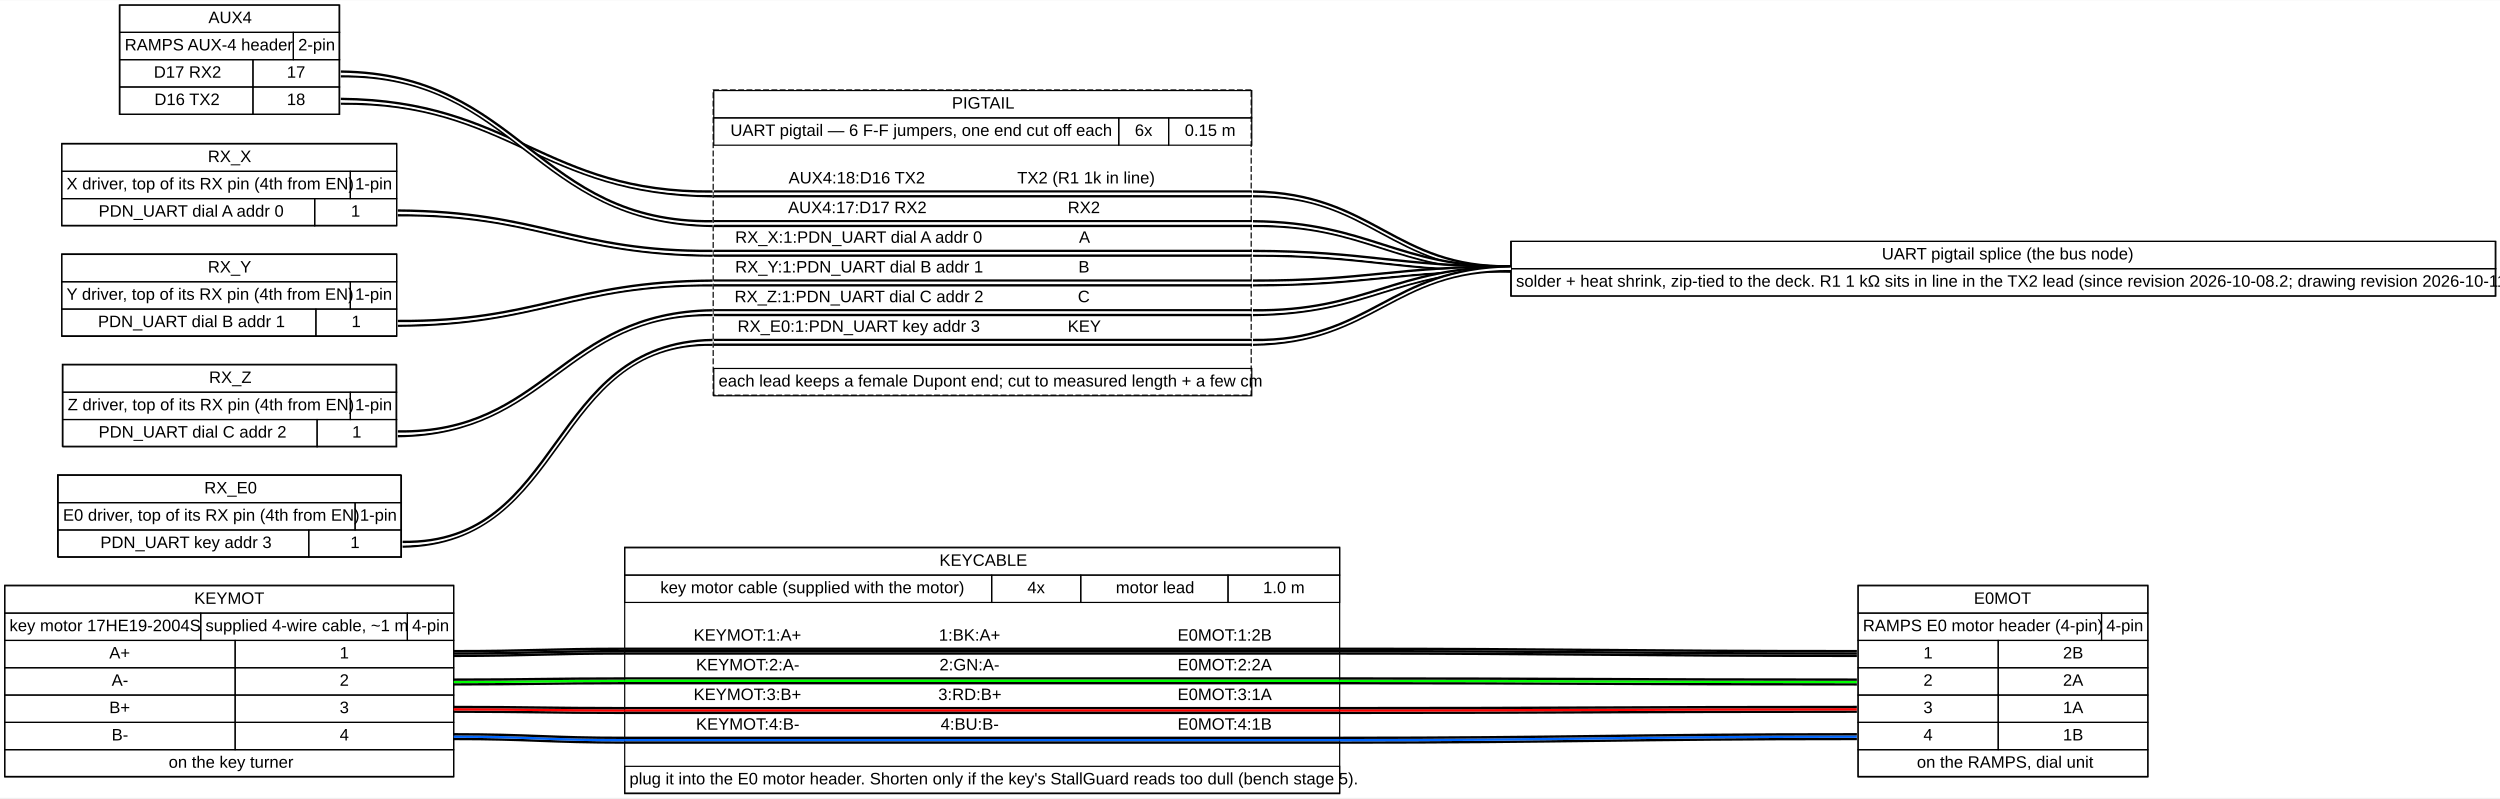
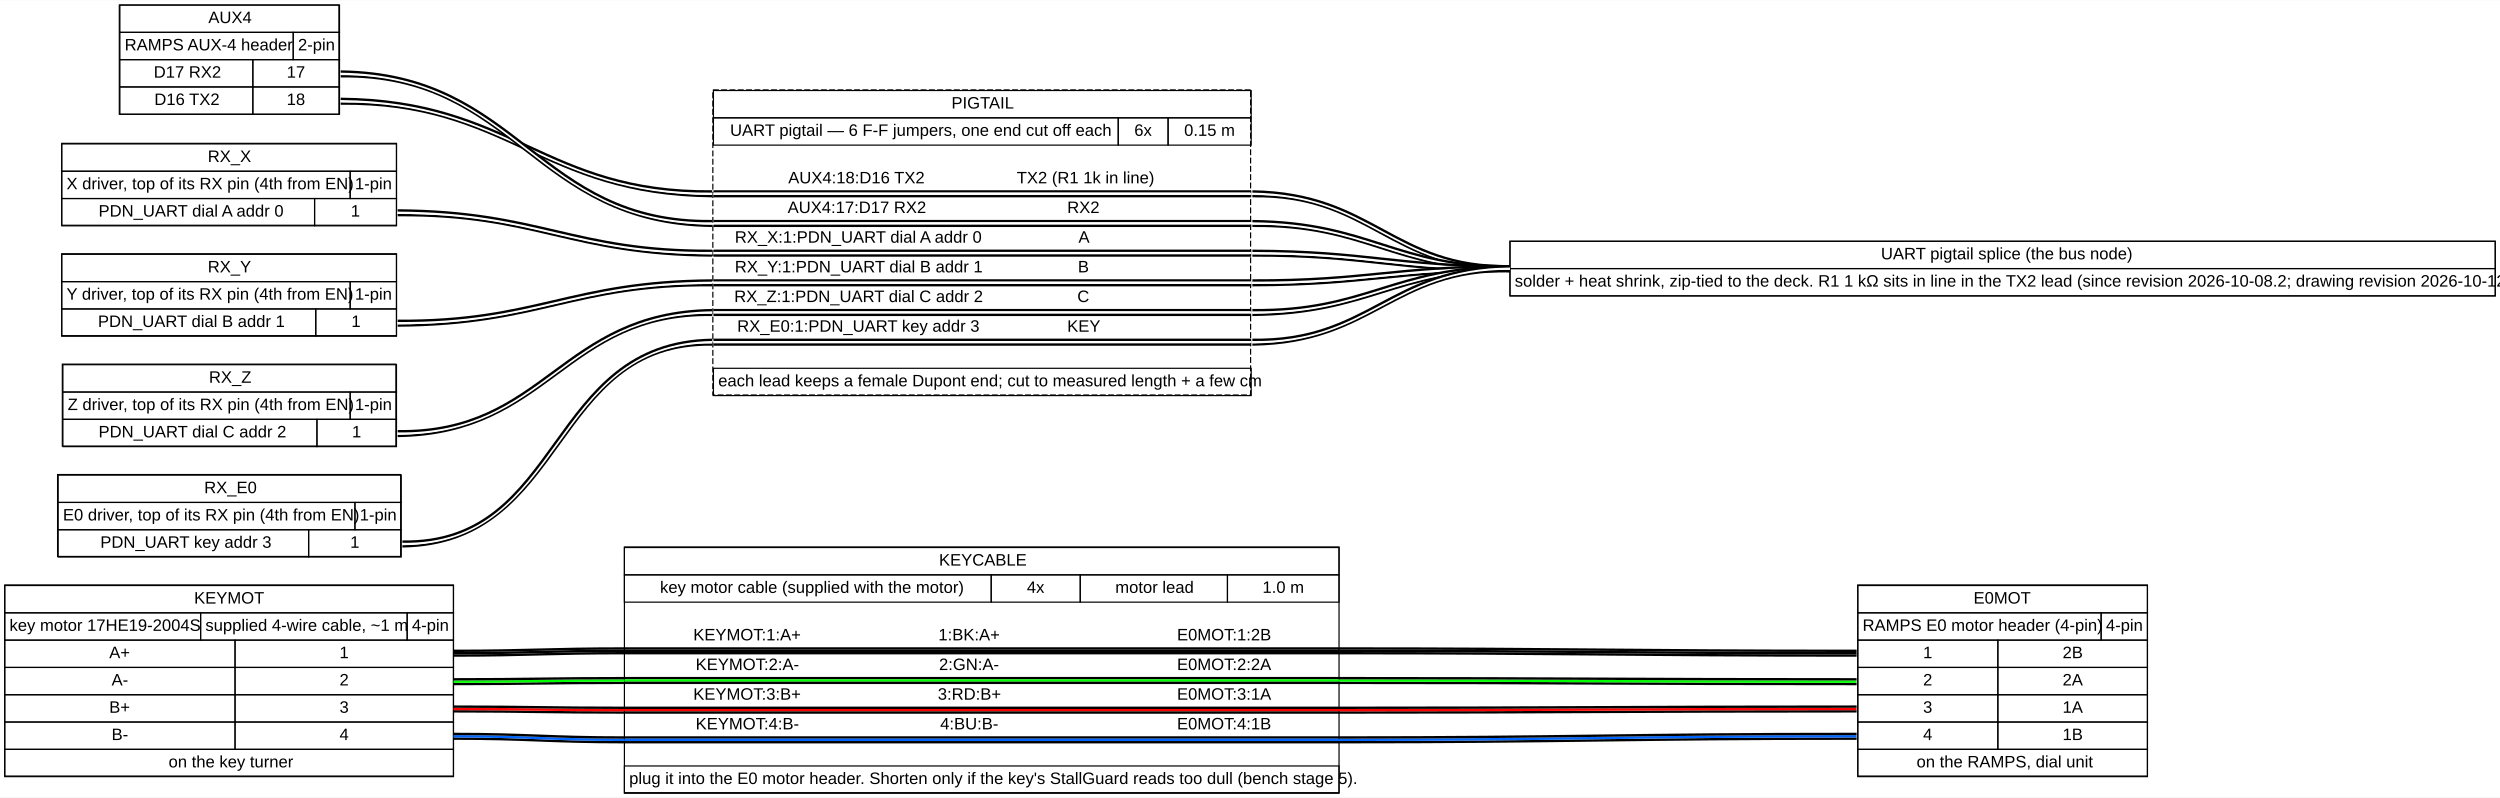
- <svg xmlns="http://www.w3.org/2000/svg" width="2105pt" height="672pt" viewBox="0.00 0.00 2105.00 671.50">
+ <svg xmlns="http://www.w3.org/2000/svg" width="2106pt" height="672pt" viewBox="0.00 0.00 2106.00 671.50">
  <g id="graph0" class="graph" transform="scale(1 1) rotate(0) translate(4 667.5)">
-     <polygon fill="#ffffff" stroke="transparent" points="-4,4 -4,-667.5 2101,-667.5 2101,4 -4,4" />
+     <polygon fill="#ffffff" stroke="transparent" points="-4,4 -4,-667.5 2102,-667.5 2102,4 -4,4" />
    <g id="node1" class="node">
      <polygon fill="#ffffff" stroke="black" points="378,-175 0,-175 0,-14 378,-14 378,-175" />
      <polygon fill="none" stroke="black" points="0,-151.5 0,-174.5 378,-174.5 378,-151.5 0,-151.5" />
      <text text-anchor="start" x="159.5" y="-159.3" font-family="arial" font-size="14.00">KEYMOT</text>
      <polygon fill="none" stroke="black" points="0,-128.5 0,-151.5 165,-151.5 165,-128.5 0,-128.5" />
      <text text-anchor="start" x="4" y="-136.3" font-family="arial" font-size="14.00">key motor 17HE19-2004S</text>
      <polygon fill="none" stroke="black" points="165,-128.5 165,-151.5 339,-151.5 339,-128.5 165,-128.5" />
      <text text-anchor="start" x="169" y="-136.3" font-family="arial" font-size="14.00">supplied 4-wire cable, ~1 m</text>
      <polygon fill="none" stroke="black" points="339,-128.5 339,-151.5 378,-151.5 378,-128.5 339,-128.5" />
      <text text-anchor="start" x="343" y="-136.3" font-family="arial" font-size="14.00">4-pin</text>
      <polygon fill="none" stroke="black" points="0,-105.5 0,-128.5 194,-128.5 194,-105.5 0,-105.5" />
      <text text-anchor="start" x="88" y="-113.3" font-family="arial" font-size="14.00">A+</text>
      <polygon fill="none" stroke="black" points="194,-105.5 194,-128.5 378,-128.5 378,-105.5 194,-105.5" />
      <text text-anchor="start" x="282" y="-113.3" font-family="arial" font-size="14.00">1</text>
      <polygon fill="none" stroke="black" points="0,-82.5 0,-105.5 194,-105.5 194,-82.5 0,-82.5" />
      <text text-anchor="start" x="90" y="-90.3" font-family="arial" font-size="14.00">A-</text>
      <polygon fill="none" stroke="black" points="194,-82.5 194,-105.5 378,-105.5 378,-82.5 194,-82.5" />
      <text text-anchor="start" x="282" y="-90.3" font-family="arial" font-size="14.00">2</text>
      <polygon fill="none" stroke="black" points="0,-59.5 0,-82.5 194,-82.5 194,-59.5 0,-59.5" />
      <text text-anchor="start" x="88" y="-67.3" font-family="arial" font-size="14.00">B+</text>
      <polygon fill="none" stroke="black" points="194,-59.5 194,-82.5 378,-82.5 378,-59.5 194,-59.5" />
      <text text-anchor="start" x="282" y="-67.3" font-family="arial" font-size="14.00">3</text>
      <polygon fill="none" stroke="black" points="0,-36.5 0,-59.5 194,-59.5 194,-36.5 0,-36.5" />
      <text text-anchor="start" x="90" y="-44.3" font-family="arial" font-size="14.00">B-</text>
      <polygon fill="none" stroke="black" points="194,-36.5 194,-59.5 378,-59.5 378,-36.5 194,-36.5" />
      <text text-anchor="start" x="282" y="-44.3" font-family="arial" font-size="14.00">4</text>
      <polygon fill="none" stroke="black" points="0,-13.5 0,-36.5 378,-36.5 378,-13.5 0,-13.5" />
      <text text-anchor="start" x="138" y="-21.3" font-family="arial" font-size="14.00">on the key turner</text>
    </g>
    <g id="node9" class="node">
      <polygon fill="#ffffff" stroke="black" points="1124,-207 522,-207 522,0 1124,0 1124,-207" />
      <polygon fill="none" stroke="black" points="522,-183.5 522,-206.5 1124,-206.5 1124,-183.5 522,-183.5" />
      <text text-anchor="start" x="787" y="-191.3" font-family="arial" font-size="14.00">KEYCABLE</text>
      <polygon fill="none" stroke="black" points="522,-160.5 522,-183.5 831,-183.5 831,-160.5 522,-160.5" />
      <text text-anchor="start" x="552" y="-168.3" font-family="arial" font-size="14.00">key motor cable (supplied with the motor)</text>
      <polygon fill="none" stroke="black" points="831,-160.5 831,-183.5 906,-183.5 906,-160.5 831,-160.5" />
      <text text-anchor="start" x="861" y="-168.3" font-family="arial" font-size="14.00">4x</text>
      <polygon fill="none" stroke="black" points="906,-160.5 906,-183.5 1030,-183.5 1030,-160.5 906,-160.5" />
      <text text-anchor="start" x="935.5" y="-168.3" font-family="arial" font-size="14.00">motor lead</text>
      <polygon fill="none" stroke="black" points="1030,-160.5 1030,-183.5 1124,-183.5 1124,-160.5 1030,-160.5" />
      <text text-anchor="start" x="1059.5" y="-168.3" font-family="arial" font-size="14.00">1.0 m</text>
      <text text-anchor="start" x="623" y="-147.3" font-family="arial" font-size="14.00"> </text>
      <text text-anchor="start" x="580" y="-128.3" font-family="arial" font-size="14.00">KEYMOT:1:A+</text>
      <text text-anchor="start" x="786.5" y="-128.3" font-family="arial" font-size="14.00">     1:BK:A+    </text>
      <text text-anchor="start" x="987.5" y="-128.3" font-family="arial" font-size="14.00">E0MOT:1:2B</text>
      <polygon fill="#000000" stroke="transparent" points="522,-120.5 522,-122.5 1124,-122.5 1124,-120.5 522,-120.5" />
      <polygon fill="#000000" stroke="transparent" points="522,-118.5 522,-120.5 1124,-120.5 1124,-118.5 522,-118.5" />
      <polygon fill="#000000" stroke="transparent" points="522,-116.5 522,-118.5 1124,-118.5 1124,-116.5 522,-116.5" />
      <text text-anchor="start" x="582" y="-103.3" font-family="arial" font-size="14.00">KEYMOT:2:A-</text>
      <text text-anchor="start" x="787" y="-103.3" font-family="arial" font-size="14.00">     2:GN:A-    </text>
      <text text-anchor="start" x="987.5" y="-103.3" font-family="arial" font-size="14.00">E0MOT:2:2A</text>
      <polygon fill="#000000" stroke="transparent" points="522,-95.5 522,-97.5 1124,-97.5 1124,-95.5 522,-95.5" />
      <polygon fill="#00ff00" stroke="transparent" points="522,-93.5 522,-95.5 1124,-95.5 1124,-93.5 522,-93.5" />
      <polygon fill="#000000" stroke="transparent" points="522,-91.5 522,-93.5 1124,-93.5 1124,-91.5 522,-91.5" />
      <text text-anchor="start" x="580" y="-78.3" font-family="arial" font-size="14.00">KEYMOT:3:B+</text>
      <text text-anchor="start" x="786" y="-78.3" font-family="arial" font-size="14.00">     3:RD:B+    </text>
      <text text-anchor="start" x="987.5" y="-78.3" font-family="arial" font-size="14.00">E0MOT:3:1A</text>
      <polygon fill="#000000" stroke="transparent" points="522,-70.5 522,-72.5 1124,-72.5 1124,-70.5 522,-70.5" />
      <polygon fill="#ff0000" stroke="transparent" points="522,-68.5 522,-70.5 1124,-70.5 1124,-68.5 522,-68.5" />
      <polygon fill="#000000" stroke="transparent" points="522,-66.5 522,-68.5 1124,-68.5 1124,-66.5 522,-66.5" />
      <text text-anchor="start" x="582" y="-53.3" font-family="arial" font-size="14.00">KEYMOT:4:B-</text>
      <text text-anchor="start" x="788" y="-53.3" font-family="arial" font-size="14.00">     4:BU:B-    </text>
      <text text-anchor="start" x="987.5" y="-53.3" font-family="arial" font-size="14.00">E0MOT:4:1B</text>
      <polygon fill="#000000" stroke="transparent" points="522,-45.5 522,-47.5 1124,-47.5 1124,-45.5 522,-45.5" />
      <polygon fill="#0066ff" stroke="transparent" points="522,-43.5 522,-45.5 1124,-45.5 1124,-43.5 522,-43.5" />
      <polygon fill="#000000" stroke="transparent" points="522,-41.5 522,-43.5 1124,-43.5 1124,-41.5 522,-41.5" />
      <text text-anchor="start" x="623" y="-28.3" font-family="arial" font-size="14.00"> </text>
      <polygon fill="none" stroke="black" points="522,0.5 522,-22.5 1124,-22.5 1124,0.5 522,0.5" />
      <text text-anchor="start" x="526" y="-7.3" font-family="arial" font-size="14.00">plug it into the E0 motor header. Shorten only if the key's StallGuard reads too dull (bench stage 5).</text>
    </g>
    <g id="edge1" class="edge">
      <path fill="none" stroke="#000000" stroke-width="2" d="M378,-115.5C442.25,-115.52 458.24,-117.52 522,-117.5" />
      <path fill="none" stroke="#000000" stroke-width="2" d="M378,-117.5C442.01,-117.5 457.99,-119.5 522,-119.5" />
      <path fill="none" stroke="#000000" stroke-width="2" d="M378,-119.5C441.76,-119.48 457.75,-121.48 522,-121.5" />
    </g>
    <g id="edge3" class="edge">
      <path fill="none" stroke="#000000" stroke-width="2" d="M378,-91.5C442.13,-91.5 458.12,-92.5 522,-92.5" />
      <path fill="none" stroke="#00ff00" stroke-width="2" d="M378,-93.5C442,-93.5 458,-94.5 522,-94.5" />
      <path fill="none" stroke="#000000" stroke-width="2" d="M378,-95.5C441.88,-95.5 457.87,-96.5 522,-96.5" />
    </g>
    <g id="edge5" class="edge">
      <path fill="none" stroke="#000000" stroke-width="2" d="M378,-68.5C441.88,-68.5 457.87,-67.5 522,-67.5" />
      <path fill="none" stroke="#ff0000" stroke-width="2" d="M378,-70.5C442,-70.5 458,-69.5 522,-69.5" />
      <path fill="none" stroke="#000000" stroke-width="2" d="M378,-72.5C442.13,-72.5 458.12,-71.5 522,-71.5" />
    </g>
    <g id="edge7" class="edge">
      <path fill="none" stroke="#000000" stroke-width="2" d="M378,-45.5C441.64,-45.53 457.62,-42.53 522,-42.5" />
      <path fill="none" stroke="#0066ff" stroke-width="2" d="M378,-47.5C442.01,-47.5 457.99,-44.5 522,-44.5" />
      <path fill="none" stroke="#000000" stroke-width="2" d="M378,-49.5C442.38,-49.47 458.36,-46.47 522,-46.5" />
    </g>
    <g id="node2" class="node">
-       <polygon fill="#ffffff" stroke="black" points="1804.5,-175 1560.5,-175 1560.5,-14 1804.5,-14 1804.5,-175" />
-       <polygon fill="none" stroke="black" points="1560.5,-151.5 1560.5,-174.5 1804.5,-174.5 1804.5,-151.5 1560.5,-151.5" />
-       <text text-anchor="start" x="1658" y="-159.3" font-family="arial" font-size="14.00">E0MOT</text>
-       <polygon fill="none" stroke="black" points="1560.5,-128.5 1560.5,-151.5 1765.5,-151.5 1765.5,-128.5 1560.5,-128.5" />
-       <text text-anchor="start" x="1564.5" y="-136.3" font-family="arial" font-size="14.00">RAMPS E0 motor header (4-pin)</text>
-       <polygon fill="none" stroke="black" points="1765.5,-128.5 1765.5,-151.5 1804.5,-151.5 1804.5,-128.5 1765.5,-128.5" />
-       <text text-anchor="start" x="1769.5" y="-136.3" font-family="arial" font-size="14.00">4-pin</text>
-       <polygon fill="none" stroke="black" points="1560.5,-105.5 1560.5,-128.5 1678.5,-128.5 1678.5,-105.5 1560.5,-105.5" />
-       <text text-anchor="start" x="1615.5" y="-113.3" font-family="arial" font-size="14.00">1</text>
-       <polygon fill="none" stroke="black" points="1678.5,-105.5 1678.5,-128.5 1804.5,-128.5 1804.5,-105.5 1678.5,-105.5" />
-       <text text-anchor="start" x="1733" y="-113.3" font-family="arial" font-size="14.00">2B</text>
-       <polygon fill="none" stroke="black" points="1560.5,-82.5 1560.5,-105.5 1678.5,-105.5 1678.5,-82.5 1560.5,-82.5" />
-       <text text-anchor="start" x="1615.5" y="-90.3" font-family="arial" font-size="14.00">2</text>
-       <polygon fill="none" stroke="black" points="1678.5,-82.5 1678.5,-105.5 1804.5,-105.5 1804.5,-82.5 1678.5,-82.5" />
-       <text text-anchor="start" x="1733" y="-90.3" font-family="arial" font-size="14.00">2A</text>
-       <polygon fill="none" stroke="black" points="1560.5,-59.5 1560.5,-82.5 1678.5,-82.5 1678.5,-59.5 1560.5,-59.5" />
-       <text text-anchor="start" x="1615.5" y="-67.3" font-family="arial" font-size="14.00">3</text>
-       <polygon fill="none" stroke="black" points="1678.5,-59.5 1678.5,-82.5 1804.5,-82.5 1804.5,-59.5 1678.5,-59.5" />
-       <text text-anchor="start" x="1733" y="-67.3" font-family="arial" font-size="14.00">1A</text>
-       <polygon fill="none" stroke="black" points="1560.5,-36.5 1560.5,-59.5 1678.5,-59.5 1678.5,-36.5 1560.5,-36.5" />
-       <text text-anchor="start" x="1615.5" y="-44.3" font-family="arial" font-size="14.00">4</text>
-       <polygon fill="none" stroke="black" points="1678.5,-36.5 1678.5,-59.5 1804.5,-59.5 1804.5,-36.5 1678.5,-36.5" />
-       <text text-anchor="start" x="1733" y="-44.3" font-family="arial" font-size="14.00">1B</text>
-       <polygon fill="none" stroke="black" points="1560.5,-13.5 1560.5,-36.5 1804.5,-36.5 1804.5,-13.5 1560.5,-13.5" />
-       <text text-anchor="start" x="1610" y="-21.3" font-family="arial" font-size="14.00">on the RAMPS, dial unit</text>
+       <polygon fill="#ffffff" stroke="black" points="1805,-175 1561,-175 1561,-14 1805,-14 1805,-175" />
+       <polygon fill="none" stroke="black" points="1561,-151.5 1561,-174.5 1805,-174.5 1805,-151.5 1561,-151.5" />
+       <text text-anchor="start" x="1658.5" y="-159.3" font-family="arial" font-size="14.00">E0MOT</text>
+       <polygon fill="none" stroke="black" points="1561,-128.5 1561,-151.5 1766,-151.5 1766,-128.5 1561,-128.5" />
+       <text text-anchor="start" x="1565" y="-136.3" font-family="arial" font-size="14.00">RAMPS E0 motor header (4-pin)</text>
+       <polygon fill="none" stroke="black" points="1766,-128.5 1766,-151.5 1805,-151.5 1805,-128.5 1766,-128.5" />
+       <text text-anchor="start" x="1770" y="-136.3" font-family="arial" font-size="14.00">4-pin</text>
+       <polygon fill="none" stroke="black" points="1561,-105.5 1561,-128.5 1679,-128.5 1679,-105.5 1561,-105.5" />
+       <text text-anchor="start" x="1616" y="-113.3" font-family="arial" font-size="14.00">1</text>
+       <polygon fill="none" stroke="black" points="1679,-105.5 1679,-128.5 1805,-128.5 1805,-105.5 1679,-105.5" />
+       <text text-anchor="start" x="1733.5" y="-113.3" font-family="arial" font-size="14.00">2B</text>
+       <polygon fill="none" stroke="black" points="1561,-82.5 1561,-105.5 1679,-105.5 1679,-82.5 1561,-82.5" />
+       <text text-anchor="start" x="1616" y="-90.3" font-family="arial" font-size="14.00">2</text>
+       <polygon fill="none" stroke="black" points="1679,-82.5 1679,-105.5 1805,-105.5 1805,-82.5 1679,-82.5" />
+       <text text-anchor="start" x="1733.5" y="-90.3" font-family="arial" font-size="14.00">2A</text>
+       <polygon fill="none" stroke="black" points="1561,-59.5 1561,-82.5 1679,-82.5 1679,-59.5 1561,-59.5" />
+       <text text-anchor="start" x="1616" y="-67.3" font-family="arial" font-size="14.00">3</text>
+       <polygon fill="none" stroke="black" points="1679,-59.5 1679,-82.5 1805,-82.5 1805,-59.5 1679,-59.5" />
+       <text text-anchor="start" x="1733.5" y="-67.3" font-family="arial" font-size="14.00">1A</text>
+       <polygon fill="none" stroke="black" points="1561,-36.5 1561,-59.5 1679,-59.5 1679,-36.5 1561,-36.5" />
+       <text text-anchor="start" x="1616" y="-44.3" font-family="arial" font-size="14.00">4</text>
+       <polygon fill="none" stroke="black" points="1679,-36.5 1679,-59.5 1805,-59.5 1805,-36.5 1679,-36.5" />
+       <text text-anchor="start" x="1733.5" y="-44.3" font-family="arial" font-size="14.00">1B</text>
+       <polygon fill="none" stroke="black" points="1561,-13.5 1561,-36.5 1805,-36.5 1805,-13.5 1561,-13.5" />
+       <text text-anchor="start" x="1610.5" y="-21.3" font-family="arial" font-size="14.00">on the RAMPS, dial unit</text>
    </g>
    <g id="node3" class="node">
      <polygon fill="#ffffff" stroke="black" points="281.5,-663.5 96.5,-663.5 96.5,-571.5 281.5,-571.5 281.5,-663.5" />
      <polygon fill="none" stroke="black" points="97,-640.5 97,-663.5 282,-663.5 282,-640.5 97,-640.5" />
      <text text-anchor="start" x="171.5" y="-648.3" font-family="arial" font-size="14.00">AUX4</text>
      <polygon fill="none" stroke="black" points="97,-617.5 97,-640.5 243,-640.5 243,-617.5 97,-617.5" />
      <text text-anchor="start" x="101" y="-625.3" font-family="arial" font-size="14.00">RAMPS AUX-4 header</text>
      <polygon fill="none" stroke="black" points="243,-617.5 243,-640.5 282,-640.5 282,-617.5 243,-617.5" />
      <text text-anchor="start" x="247" y="-625.3" font-family="arial" font-size="14.00">2-pin</text>
      <polygon fill="none" stroke="black" points="97,-594.5 97,-617.5 209,-617.5 209,-594.5 97,-594.5" />
      <text text-anchor="start" x="125.5" y="-602.3" font-family="arial" font-size="14.00">D17 RX2</text>
      <polygon fill="none" stroke="black" points="209,-594.5 209,-617.5 282,-617.5 282,-594.5 209,-594.5" />
      <text text-anchor="start" x="237.5" y="-602.3" font-family="arial" font-size="14.00">17</text>
      <polygon fill="none" stroke="black" points="97,-571.5 97,-594.5 209,-594.5 209,-571.5 97,-571.5" />
      <text text-anchor="start" x="126" y="-579.3" font-family="arial" font-size="14.00">D16 TX2</text>
      <polygon fill="none" stroke="black" points="209,-571.5 209,-594.5 282,-594.5 282,-571.5 209,-571.5" />
      <text text-anchor="start" x="237.5" y="-579.3" font-family="arial" font-size="14.00">18</text>
    </g>
    <g id="node10" class="node">
      <polygon fill="#ffffff" stroke="black" stroke-dasharray="5,2" points="1049.5,-592 596.5,-592 596.5,-335 1049.5,-335 1049.5,-592" />
      <polygon fill="none" stroke="black" points="597,-568.5 597,-591.5 1050,-591.5 1050,-568.5 597,-568.5" />
      <text text-anchor="start" x="797.5" y="-576.3" font-family="arial" font-size="14.00">PIGTAIL</text>
      <polygon fill="none" stroke="black" points="597,-545.5 597,-568.5 938,-568.5 938,-545.5 597,-545.5" />
      <text text-anchor="start" x="611" y="-553.3" font-family="arial" font-size="14.00">UART pigtail — 6 F-F jumpers, one end cut off each</text>
      <polygon fill="none" stroke="black" points="938,-545.5 938,-568.5 980,-568.5 980,-545.5 938,-545.5" />
      <text text-anchor="start" x="951.5" y="-553.3" font-family="arial" font-size="14.00">6x</text>
      <polygon fill="none" stroke="black" points="980,-545.5 980,-568.5 1050,-568.5 1050,-545.5 980,-545.5" />
      <text text-anchor="start" x="993.5" y="-553.3" font-family="arial" font-size="14.00">0.15 m</text>
      <text text-anchor="start" x="714" y="-532.3" font-family="arial" font-size="14.00"> </text>
      <text text-anchor="start" x="660" y="-513.3" font-family="arial" font-size="14.00">AUX4:18:D16 TX2</text>
      <text text-anchor="start" x="852.5" y="-513.3" font-family="arial" font-size="14.00">     TX2 (R1 1k in line)    </text>
      <polygon fill="#000000" stroke="transparent" points="597,-505.5 597,-507.5 1050,-507.5 1050,-505.5 597,-505.5" />
      <polygon fill="#ffffff" stroke="transparent" points="597,-503.5 597,-505.5 1050,-505.5 1050,-503.5 597,-503.5" />
      <polygon fill="#000000" stroke="transparent" points="597,-501.5 597,-503.5 1050,-503.5 1050,-501.5 597,-501.5" />
      <text text-anchor="start" x="659.5" y="-488.3" font-family="arial" font-size="14.00">AUX4:17:D17 RX2</text>
      <text text-anchor="start" x="895" y="-488.3" font-family="arial" font-size="14.00">     RX2    </text>
      <polygon fill="#000000" stroke="transparent" points="597,-480.5 597,-482.5 1050,-482.5 1050,-480.5 597,-480.5" />
      <polygon fill="#ffffff" stroke="transparent" points="597,-478.5 597,-480.5 1050,-480.5 1050,-478.5 597,-478.5" />
      <polygon fill="#000000" stroke="transparent" points="597,-476.5 597,-478.5 1050,-478.5 1050,-476.5 597,-476.5" />
      <text text-anchor="start" x="615" y="-463.3" font-family="arial" font-size="14.00">RX_X:1:PDN_UART dial A addr 0</text>
      <text text-anchor="start" x="904.5" y="-463.3" font-family="arial" font-size="14.00">     A    </text>
      <polygon fill="#000000" stroke="transparent" points="597,-455.5 597,-457.5 1050,-457.5 1050,-455.5 597,-455.5" />
      <polygon fill="#ffffff" stroke="transparent" points="597,-453.5 597,-455.5 1050,-455.5 1050,-453.5 597,-453.5" />
      <polygon fill="#000000" stroke="transparent" points="597,-451.5 597,-453.5 1050,-453.5 1050,-451.5 597,-451.5" />
      <text text-anchor="start" x="615" y="-438.3" font-family="arial" font-size="14.00">RX_Y:1:PDN_UART dial B addr 1</text>
      <text text-anchor="start" x="904" y="-438.3" font-family="arial" font-size="14.00">     B    </text>
      <polygon fill="#000000" stroke="transparent" points="597,-430.5 597,-432.5 1050,-432.5 1050,-430.5 597,-430.5" />
      <polygon fill="#ffffff" stroke="transparent" points="597,-428.5 597,-430.5 1050,-430.5 1050,-428.5 597,-428.5" />
      <polygon fill="#000000" stroke="transparent" points="597,-426.5 597,-428.5 1050,-428.5 1050,-426.5 597,-426.5" />
      <text text-anchor="start" x="614.5" y="-413.3" font-family="arial" font-size="14.00">RX_Z:1:PDN_UART dial C addr 2</text>
      <text text-anchor="start" x="903.5" y="-413.3" font-family="arial" font-size="14.00">     C    </text>
      <polygon fill="#000000" stroke="transparent" points="597,-405.5 597,-407.5 1050,-407.5 1050,-405.5 597,-405.5" />
      <polygon fill="#ffffff" stroke="transparent" points="597,-403.5 597,-405.5 1050,-405.5 1050,-403.5 597,-403.5" />
      <polygon fill="#000000" stroke="transparent" points="597,-401.5 597,-403.5 1050,-403.5 1050,-401.5 597,-401.5" />
      <text text-anchor="start" x="617" y="-388.3" font-family="arial" font-size="14.00">RX_E0:1:PDN_UART key addr 3</text>
      <text text-anchor="start" x="895" y="-388.3" font-family="arial" font-size="14.00">     KEY    </text>
      <polygon fill="#000000" stroke="transparent" points="597,-380.5 597,-382.5 1050,-382.5 1050,-380.5 597,-380.5" />
      <polygon fill="#ffffff" stroke="transparent" points="597,-378.5 597,-380.5 1050,-380.5 1050,-378.5 597,-378.5" />
      <polygon fill="#000000" stroke="transparent" points="597,-376.5 597,-378.5 1050,-378.5 1050,-376.5 597,-376.5" />
      <text text-anchor="start" x="714" y="-363.3" font-family="arial" font-size="14.00"> </text>
      <polygon fill="none" stroke="black" points="597,-334.5 597,-357.5 1050,-357.5 1050,-334.5 597,-334.5" />
      <text text-anchor="start" x="601" y="-342.3" font-family="arial" font-size="14.00">each lead keeps a female Dupont end; cut to measured length + a few cm</text>
    </g>
    <g id="edge9" class="edge">
      <path fill="none" stroke="#000000" stroke-width="2" d="M283,-580.5C424.47,-581.86 450.74,-503.86 596,-502.5" />
      <path fill="none" stroke="#ffffff" stroke-width="2" d="M283,-582.5C426.37,-582.5 452.63,-504.5 596,-504.5" />
      <path fill="none" stroke="#000000" stroke-width="2" d="M283,-584.5C428.26,-583.14 454.53,-505.14 596,-506.5" />
    </g>
    <g id="edge11" class="edge">
      <path fill="none" stroke="#000000" stroke-width="2" d="M283,-603.5C430.97,-605.29 444.05,-479.29 596,-477.5" />
      <path fill="none" stroke="#ffffff" stroke-width="2" d="M283,-605.5C432.96,-605.5 446.04,-479.5 596,-479.5" />
      <path fill="none" stroke="#000000" stroke-width="2" d="M283,-607.5C434.95,-605.71 448.03,-479.71 596,-481.5" />
    </g>
    <g id="node4" class="node">
-       <polygon fill="#ffffff" stroke="black" points="2097,-464.5 1268,-464.5 1268,-418.5 2097,-418.5 2097,-464.5" />
-       <polygon fill="none" stroke="black" points="1268.5,-441.5 1268.5,-464.5 2097.5,-464.5 2097.5,-441.5 1268.5,-441.5" />
+       <polygon fill="#ffffff" stroke="black" points="2098,-464.5 1268,-464.5 1268,-418.5 2098,-418.5 2098,-464.5" />
+       <polygon fill="none" stroke="black" points="1268,-441.5 1268,-464.5 2098,-464.5 2098,-441.5 1268,-441.5" />
      <text text-anchor="start" x="1580.5" y="-449.3" font-family="arial" font-size="14.00">UART pigtail splice (the bus node)</text>
-       <polygon fill="none" stroke="black" points="1268.5,-418.5 1268.5,-441.5 2097.5,-441.5 2097.5,-418.5 1268.5,-418.5" />
-       <text text-anchor="start" x="1272.5" y="-426.3" font-family="arial" font-size="14.00">solder + heat shrink, zip-tied to the deck. R1 1 kΩ sits in line in the TX2 lead (since revision 2026-10-08.2; drawing revision 2026-10-11.1)</text>
+       <polygon fill="none" stroke="black" points="1268,-418.5 1268,-441.5 2098,-441.5 2098,-418.5 1268,-418.5" />
+       <text text-anchor="start" x="1272" y="-426.3" font-family="arial" font-size="14.00">solder + heat shrink, zip-tied to the deck. R1 1 kΩ sits in line in the TX2 lead (since revision 2026-10-08.2; drawing revision 2026-10-12.1)</text>
    </g>
    <g id="node5" class="node">
      <polygon fill="#ffffff" stroke="black" points="330,-547 48,-547 48,-478 330,-478 330,-547" />
      <polygon fill="none" stroke="black" points="48,-523.5 48,-546.5 330,-546.5 330,-523.5 48,-523.5" />
      <text text-anchor="start" x="171" y="-531.3" font-family="arial" font-size="14.00">RX_X</text>
      <polygon fill="none" stroke="black" points="48,-500.5 48,-523.5 291,-523.5 291,-500.5 48,-500.5" />
      <text text-anchor="start" x="52" y="-508.3" font-family="arial" font-size="14.00">X driver, top of its RX pin (4th from EN)</text>
      <polygon fill="none" stroke="black" points="291,-500.5 291,-523.5 330,-523.5 330,-500.5 291,-500.5" />
      <text text-anchor="start" x="295" y="-508.3" font-family="arial" font-size="14.00">1-pin</text>
      <polygon fill="none" stroke="black" points="48,-477.5 48,-500.5 261,-500.5 261,-477.5 48,-477.5" />
      <text text-anchor="start" x="79" y="-485.3" font-family="arial" font-size="14.00">PDN_UART dial A addr 0</text>
      <polygon fill="none" stroke="black" points="261,-477.5 261,-500.5 330,-500.5 330,-477.5 261,-477.5" />
      <text text-anchor="start" x="291.5" y="-485.3" font-family="arial" font-size="14.00">1</text>
    </g>
    <g id="edge13" class="edge">
      <path fill="none" stroke="#000000" stroke-width="2" d="M331,-486.5C448.19,-487.24 475.7,-453.24 596,-452.5" />
      <path fill="none" stroke="#ffffff" stroke-width="2" d="M331,-488.5C449.74,-488.5 477.26,-454.5 596,-454.5" />
      <path fill="none" stroke="#000000" stroke-width="2" d="M331,-490.5C451.3,-489.76 478.81,-455.76 596,-456.5" />
    </g>
    <g id="node6" class="node">
      <polygon fill="#ffffff" stroke="black" points="330,-454 48,-454 48,-385 330,-385 330,-454" />
      <polygon fill="none" stroke="black" points="48,-430.5 48,-453.5 330,-453.5 330,-430.5 48,-430.5" />
      <text text-anchor="start" x="171" y="-438.3" font-family="arial" font-size="14.00">RX_Y</text>
      <polygon fill="none" stroke="black" points="48,-407.5 48,-430.5 291,-430.5 291,-407.5 48,-407.5" />
      <text text-anchor="start" x="52" y="-415.3" font-family="arial" font-size="14.00">Y driver, top of its RX pin (4th from EN)</text>
      <polygon fill="none" stroke="black" points="291,-407.5 291,-430.5 330,-430.5 330,-407.5 291,-407.5" />
      <text text-anchor="start" x="295" y="-415.3" font-family="arial" font-size="14.00">1-pin</text>
      <polygon fill="none" stroke="black" points="48,-384.5 48,-407.5 262,-407.5 262,-384.5 48,-384.5" />
      <text text-anchor="start" x="78.5" y="-392.3" font-family="arial" font-size="14.00">PDN_UART dial B addr 1</text>
      <polygon fill="none" stroke="black" points="262,-384.5 262,-407.5 330,-407.5 330,-384.5 262,-384.5" />
      <text text-anchor="start" x="292" y="-392.3" font-family="arial" font-size="14.00">1</text>
    </g>
    <g id="edge15" class="edge">
      <path fill="none" stroke="#000000" stroke-width="2" d="M331,-393.5C451.3,-394.24 478.81,-428.24 596,-427.5" />
      <path fill="none" stroke="#ffffff" stroke-width="2" d="M331,-395.5C449.74,-395.5 477.26,-429.5 596,-429.5" />
      <path fill="none" stroke="#000000" stroke-width="2" d="M331,-397.5C448.19,-396.76 475.7,-430.76 596,-431.5" />
    </g>
    <g id="node7" class="node">
      <polygon fill="#ffffff" stroke="black" points="329.5,-361 48.5,-361 48.5,-292 329.5,-292 329.5,-361" />
      <polygon fill="none" stroke="black" points="49,-337.5 49,-360.5 330,-360.5 330,-337.5 49,-337.5" />
      <text text-anchor="start" x="172" y="-345.3" font-family="arial" font-size="14.00">RX_Z</text>
      <polygon fill="none" stroke="black" points="49,-314.5 49,-337.5 291,-337.5 291,-314.5 49,-314.5" />
      <text text-anchor="start" x="53" y="-322.3" font-family="arial" font-size="14.00">Z driver, top of its RX pin (4th from EN)</text>
      <polygon fill="none" stroke="black" points="291,-314.5 291,-337.5 330,-337.5 330,-314.5 291,-314.5" />
      <text text-anchor="start" x="295" y="-322.3" font-family="arial" font-size="14.00">1-pin</text>
      <polygon fill="none" stroke="black" points="49,-291.5 49,-314.5 263,-314.5 263,-291.5 49,-291.5" />
      <text text-anchor="start" x="79" y="-299.3" font-family="arial" font-size="14.00">PDN_UART dial C addr 2</text>
      <polygon fill="none" stroke="black" points="263,-291.5 263,-314.5 330,-314.5 330,-291.5 263,-291.5" />
      <text text-anchor="start" x="292.5" y="-299.3" font-family="arial" font-size="14.00">1</text>
    </g>
    <g id="edge17" class="edge">
      <path fill="none" stroke="#000000" stroke-width="2" d="M331,-300.5C459.19,-302.25 471.78,-404.25 596,-402.5" />
      <path fill="none" stroke="#ffffff" stroke-width="2" d="M331,-302.5C457.2,-302.5 469.8,-404.5 596,-404.5" />
      <path fill="none" stroke="#000000" stroke-width="2" d="M331,-304.5C455.22,-302.75 467.81,-404.75 596,-406.5" />
    </g>
    <g id="node8" class="node">
      <polygon fill="#ffffff" stroke="black" points="333.5,-268 44.5,-268 44.5,-199 333.5,-199 333.5,-268" />
      <polygon fill="none" stroke="black" points="45,-244.5 45,-267.5 334,-267.5 334,-244.5 45,-244.5" />
      <text text-anchor="start" x="168" y="-252.3" font-family="arial" font-size="14.00">RX_E0</text>
      <polygon fill="none" stroke="black" points="45,-221.5 45,-244.5 295,-244.5 295,-221.5 45,-221.5" />
      <text text-anchor="start" x="49" y="-229.3" font-family="arial" font-size="14.00">E0 driver, top of its RX pin (4th from EN)</text>
      <polygon fill="none" stroke="black" points="295,-221.5 295,-244.5 334,-244.5 334,-221.5 295,-221.5" />
      <text text-anchor="start" x="299" y="-229.3" font-family="arial" font-size="14.00">1-pin</text>
      <polygon fill="none" stroke="black" points="45,-198.5 45,-221.5 256,-221.5 256,-198.5 45,-198.5" />
      <text text-anchor="start" x="80.5" y="-206.3" font-family="arial" font-size="14.00">PDN_UART key addr 3</text>
      <polygon fill="none" stroke="black" points="256,-198.5 256,-221.5 334,-221.5 334,-198.5 256,-198.5" />
      <text text-anchor="start" x="291" y="-206.3" font-family="arial" font-size="14.00">1</text>
    </g>
    <g id="edge19" class="edge">
      <path fill="none" stroke="#000000" stroke-width="2" d="M335,-207.5C475.43,-209.69 459.55,-379.69 596,-377.5" />
      <path fill="none" stroke="#ffffff" stroke-width="2" d="M335,-209.5C473.44,-209.5 457.56,-379.5 596,-379.5" />
      <path fill="none" stroke="#000000" stroke-width="2" d="M335,-211.5C471.45,-209.31 455.57,-379.31 596,-381.5" />
    </g>
    <g id="edge2" class="edge">
-       <path fill="none" stroke="#000000" stroke-width="2" d="M1124,-117.5C1317.47,-117.5 1365.86,-115.5 1559.5,-115.5" />
-       <path fill="none" stroke="#000000" stroke-width="2" d="M1124,-119.5C1317.56,-119.5 1365.94,-117.5 1559.5,-117.5" />
-       <path fill="none" stroke="#000000" stroke-width="2" d="M1124,-121.5C1317.64,-121.5 1366.03,-119.5 1559.5,-119.5" />
+       <path fill="none" stroke="#000000" stroke-width="2" d="M1124,-117.5C1317.7,-117.5 1366.14,-115.5 1560,-115.5" />
+       <path fill="none" stroke="#000000" stroke-width="2" d="M1124,-119.5C1317.78,-119.5 1366.22,-117.5 1560,-117.5" />
+       <path fill="none" stroke="#000000" stroke-width="2" d="M1124,-121.5C1317.86,-121.5 1366.3,-119.5 1560,-119.5" />
    </g>
    <g id="edge4" class="edge">
-       <path fill="none" stroke="#000000" stroke-width="2" d="M1124,-92.5C1317.51,-92.5 1365.9,-91.5 1559.5,-91.5" />
-       <path fill="none" stroke="#00ff00" stroke-width="2" d="M1124,-94.5C1317.56,-94.5 1365.94,-93.5 1559.5,-93.5" />
-       <path fill="none" stroke="#000000" stroke-width="2" d="M1124,-96.5C1317.6,-96.5 1365.99,-95.5 1559.5,-95.5" />
+       <path fill="none" stroke="#000000" stroke-width="2" d="M1124,-92.5C1317.74,-92.5 1366.18,-91.5 1560,-91.5" />
+       <path fill="none" stroke="#00ff00" stroke-width="2" d="M1124,-94.5C1317.78,-94.5 1366.22,-93.5 1560,-93.5" />
+       <path fill="none" stroke="#000000" stroke-width="2" d="M1124,-96.5C1317.82,-96.5 1366.26,-95.5 1560,-95.5" />
    </g>
    <g id="edge6" class="edge">
-       <path fill="none" stroke="#000000" stroke-width="2" d="M1124,-67.5C1317.6,-67.5 1365.99,-68.5 1559.5,-68.5" />
-       <path fill="none" stroke="#ff0000" stroke-width="2" d="M1124,-69.5C1317.56,-69.5 1365.94,-70.5 1559.5,-70.5" />
-       <path fill="none" stroke="#000000" stroke-width="2" d="M1124,-71.5C1317.51,-71.5 1365.9,-72.5 1559.5,-72.5" />
+       <path fill="none" stroke="#000000" stroke-width="2" d="M1124,-67.5C1317.82,-67.5 1366.26,-68.5 1560,-68.5" />
+       <path fill="none" stroke="#ff0000" stroke-width="2" d="M1124,-69.5C1317.78,-69.5 1366.22,-70.5 1560,-70.5" />
+       <path fill="none" stroke="#000000" stroke-width="2" d="M1124,-71.5C1317.74,-71.5 1366.18,-72.5 1560,-72.5" />
    </g>
    <g id="edge8" class="edge">
-       <path fill="none" stroke="#000000" stroke-width="2" d="M1124,-42.5C1317.68,-42.5 1366.06,-45.5 1559.5,-45.5" />
-       <path fill="none" stroke="#0066ff" stroke-width="2" d="M1124,-44.5C1317.56,-44.5 1365.94,-47.5 1559.5,-47.5" />
-       <path fill="none" stroke="#000000" stroke-width="2" d="M1124,-46.5C1317.44,-46.5 1365.82,-49.5 1559.5,-49.5" />
+       <path fill="none" stroke="#000000" stroke-width="2" d="M1124,-42.5C1317.91,-42.5 1366.34,-45.5 1560,-45.5" />
+       <path fill="none" stroke="#0066ff" stroke-width="2" d="M1124,-44.5C1317.78,-44.5 1366.22,-47.5 1560,-47.5" />
+       <path fill="none" stroke="#000000" stroke-width="2" d="M1124,-46.5C1317.66,-46.5 1366.09,-49.5 1560,-49.5" />
    </g>
    <g id="edge10" class="edge">
      <path fill="none" stroke="#000000" stroke-width="2" d="M1051,-502.5C1149.49,-504 1165.64,-441 1268,-439.5" />
      <path fill="none" stroke="#ffffff" stroke-width="2" d="M1051,-504.5C1151.43,-504.5 1167.57,-441.5 1268,-441.5" />
      <path fill="none" stroke="#000000" stroke-width="2" d="M1051,-506.5C1153.36,-505 1169.51,-442 1268,-443.5" />
    </g>
    <g id="edge12" class="edge">
      <path fill="none" stroke="#000000" stroke-width="2" d="M1051,-477.5C1147.16,-478.53 1168.34,-440.53 1268,-439.5" />
      <path fill="none" stroke="#ffffff" stroke-width="2" d="M1051,-479.5C1148.91,-479.5 1170.09,-441.5 1268,-441.5" />
      <path fill="none" stroke="#000000" stroke-width="2" d="M1051,-481.5C1150.66,-480.47 1171.84,-442.47 1268,-443.5" />
    </g>
    <g id="edge14" class="edge">
      <path fill="none" stroke="#000000" stroke-width="2" d="M1051,-452.5C1146.66,-452.75 1170.42,-439.75 1268,-439.5" />
      <path fill="none" stroke="#ffffff" stroke-width="2" d="M1051,-454.5C1147.62,-454.5 1171.38,-441.5 1268,-441.5" />
      <path fill="none" stroke="#000000" stroke-width="2" d="M1051,-456.5C1148.58,-456.25 1172.34,-443.25 1268,-443.5" />
    </g>
    <g id="edge16" class="edge">
      <path fill="none" stroke="#000000" stroke-width="2" d="M1051,-427.5C1148.49,-427.71 1172.31,-439.71 1268,-439.5" />
      <path fill="none" stroke="#ffffff" stroke-width="2" d="M1051,-429.5C1147.59,-429.5 1171.41,-441.5 1268,-441.5" />
      <path fill="none" stroke="#000000" stroke-width="2" d="M1051,-431.5C1146.69,-431.29 1170.51,-443.29 1268,-443.5" />
    </g>
    <g id="edge18" class="edge">
      <path fill="none" stroke="#000000" stroke-width="2" d="M1051,-402.5C1150.57,-403.5 1171.9,-440.5 1268,-439.5" />
      <path fill="none" stroke="#ffffff" stroke-width="2" d="M1051,-404.5C1148.84,-404.5 1170.16,-441.5 1268,-441.5" />
      <path fill="none" stroke="#000000" stroke-width="2" d="M1051,-406.5C1147.1,-405.5 1168.43,-442.5 1268,-443.5" />
    </g>
    <g id="edge20" class="edge">
      <path fill="none" stroke="#000000" stroke-width="2" d="M1051,-377.5C1153.24,-378.99 1169.63,-440.99 1268,-439.5" />
      <path fill="none" stroke="#ffffff" stroke-width="2" d="M1051,-379.5C1151.3,-379.5 1167.7,-441.5 1268,-441.5" />
      <path fill="none" stroke="#000000" stroke-width="2" d="M1051,-381.5C1149.37,-380.01 1165.76,-442.01 1268,-443.5" />
    </g>
  </g>
</svg>
